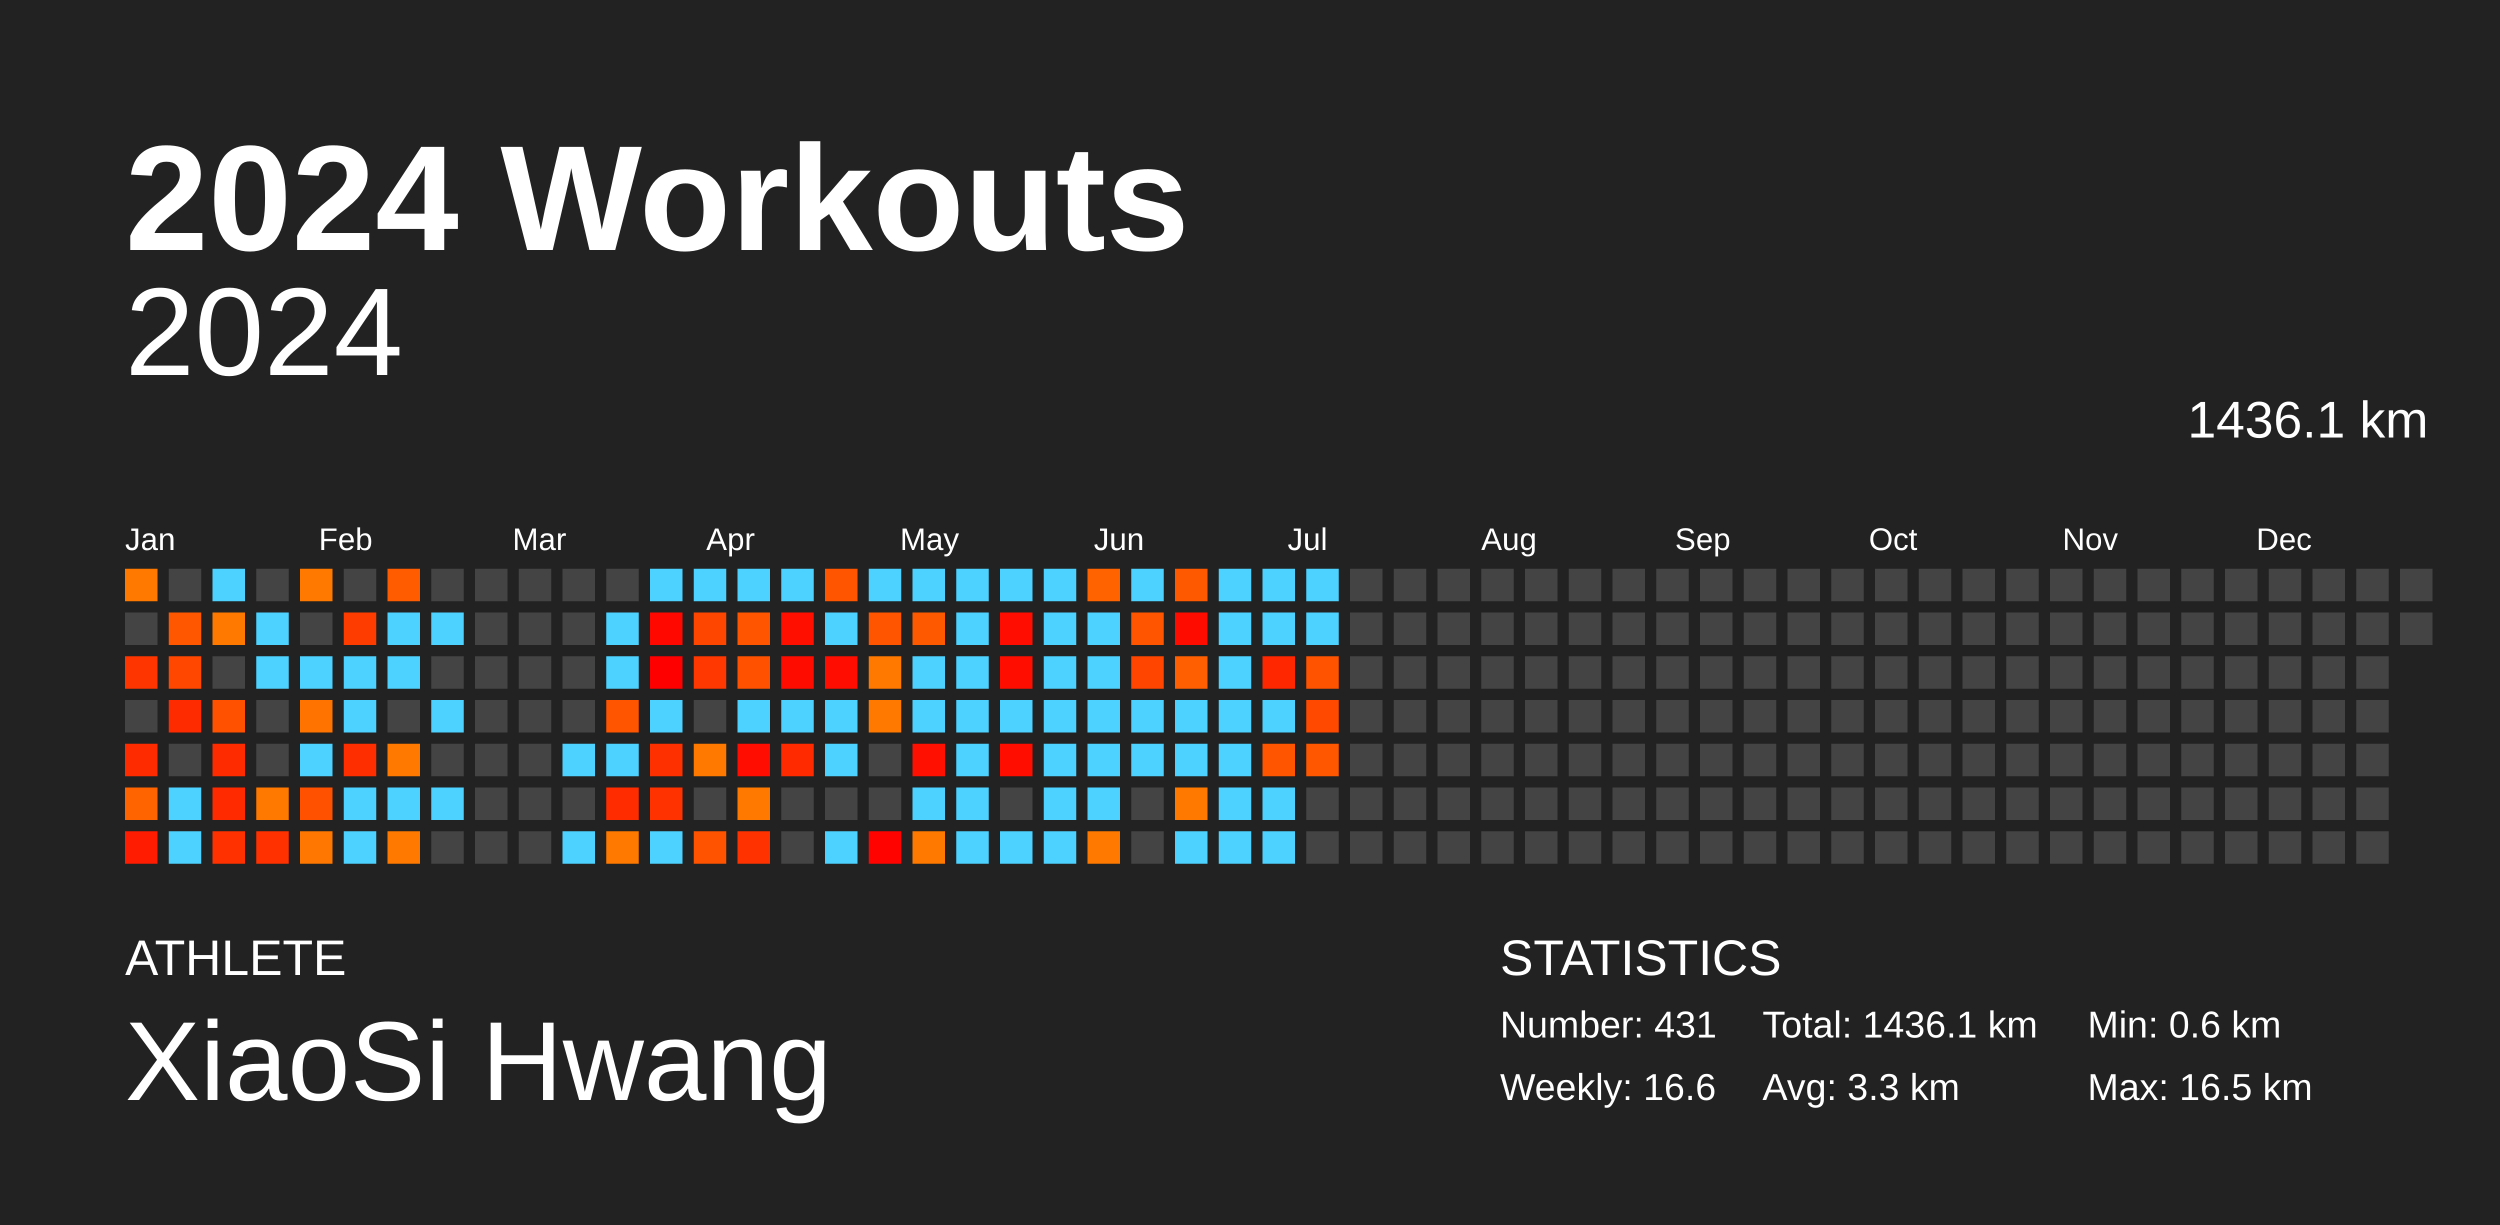
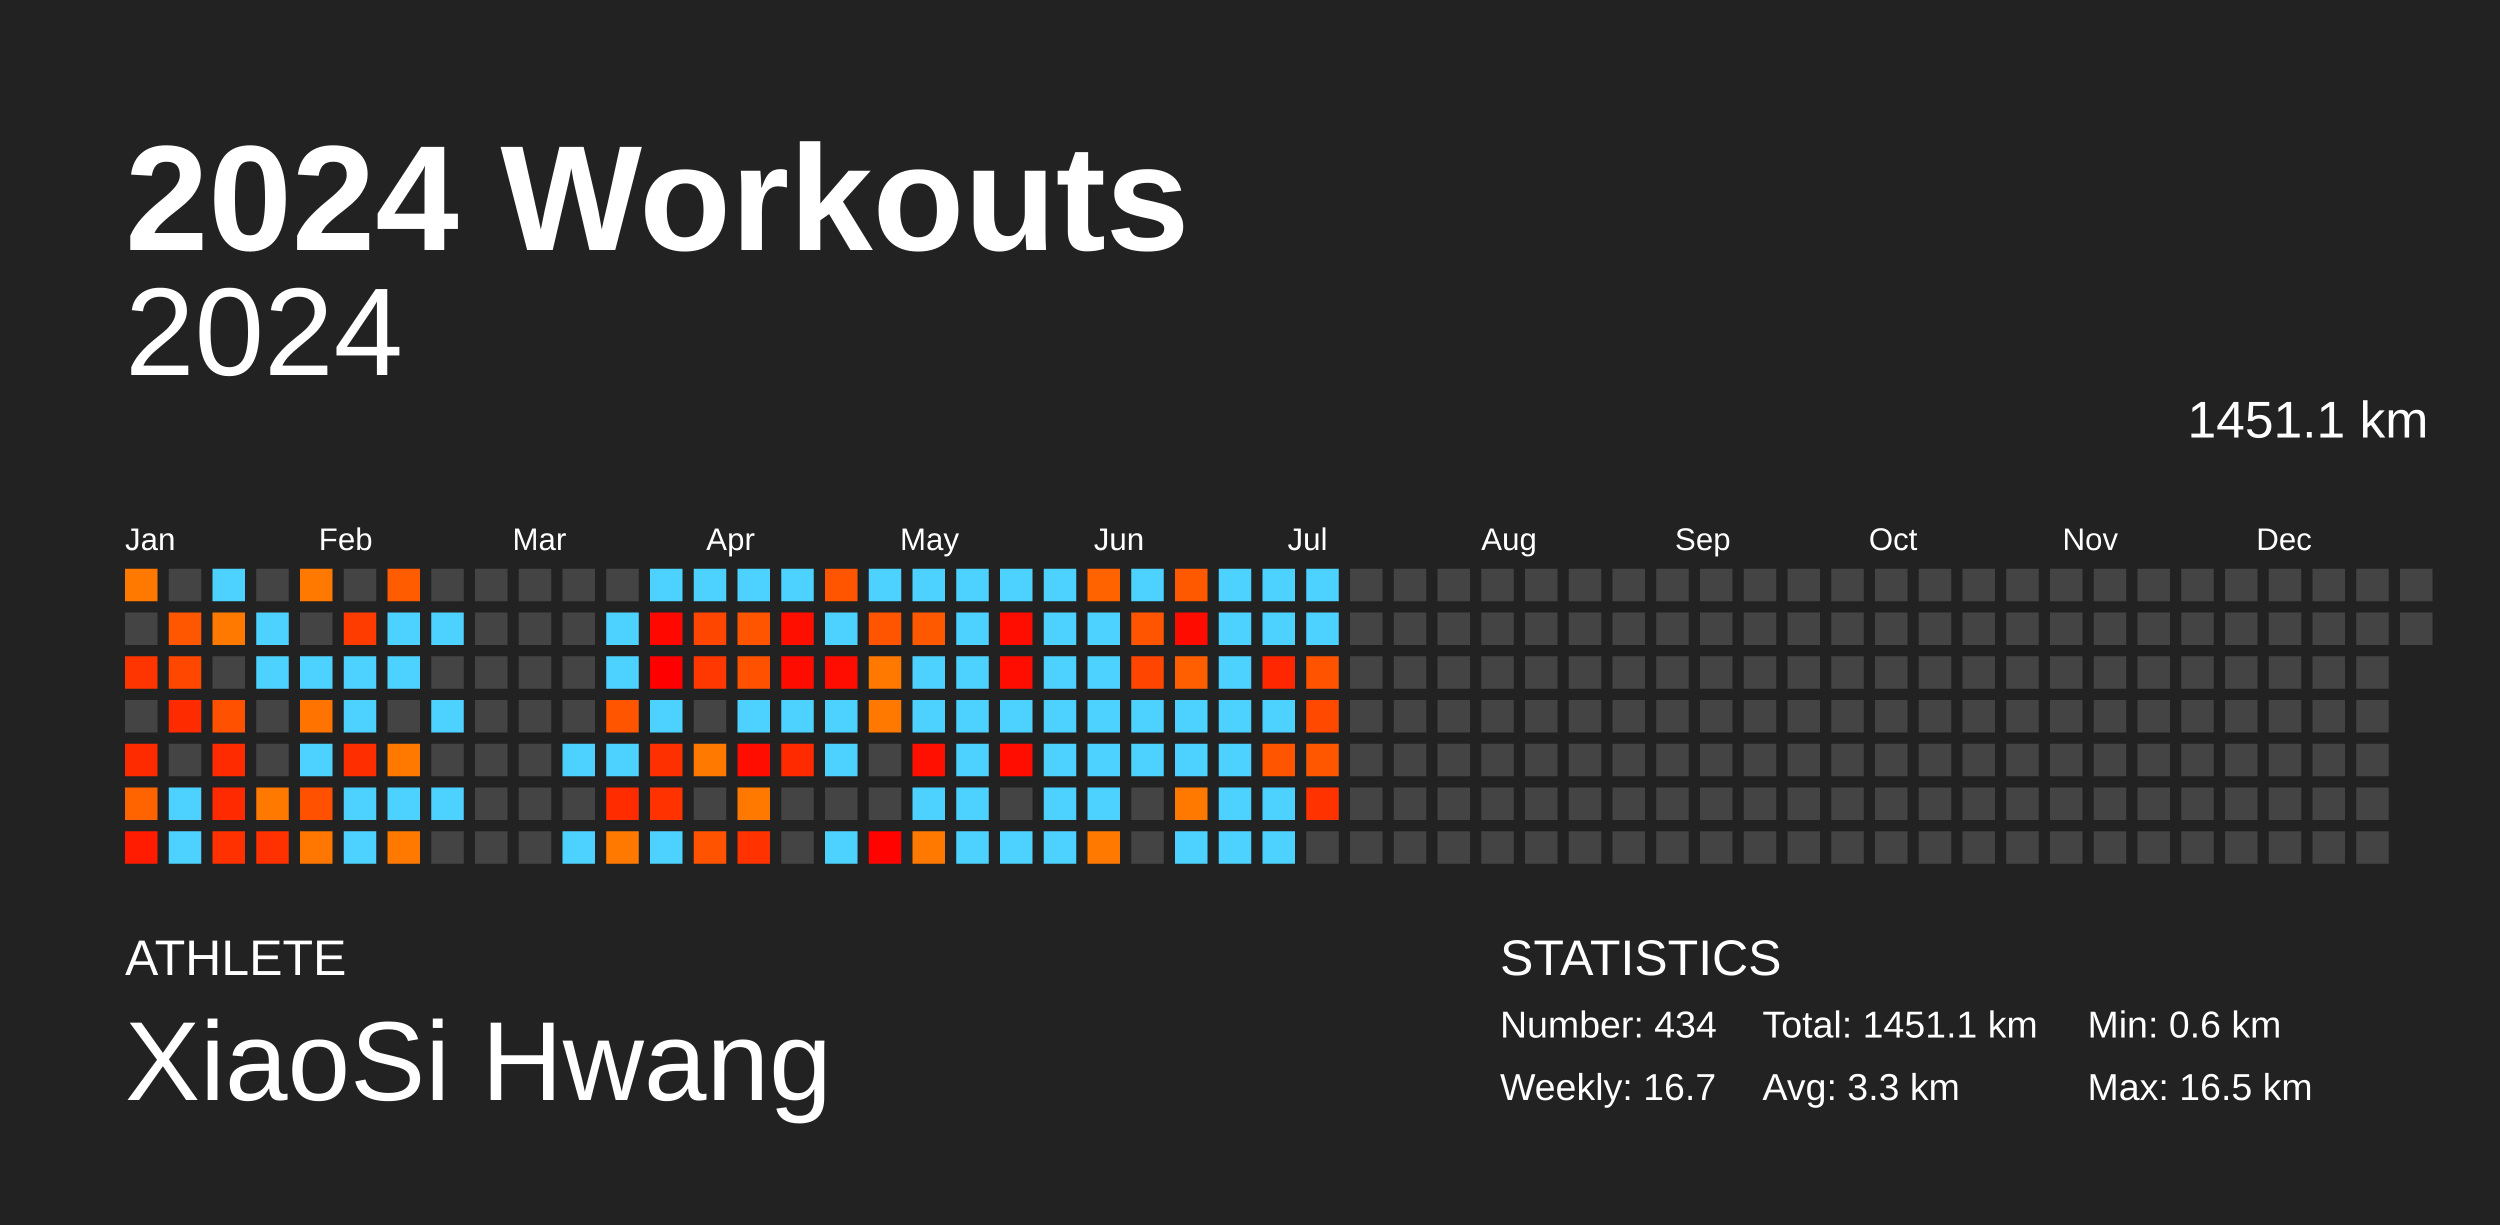
<svg xmlns="http://www.w3.org/2000/svg" baseProfile="full" height="98mm" version="1.1" viewBox="0,0,200,98" width="200mm">
  <defs />
  <rect fill="#222222" height="98" width="200" x="0" y="0" />
  <text fill="#FFFFFF" style="font-size:12px; font-family:Arial; font-weight:bold;" x="10" y="20">2024 Workouts</text>
  <text fill="#FFFFFF" style="font-size:4px; font-family:Arial" x="10" y="78">ATHLETE</text>
  <text fill="#FFFFFF" style="font-size:9px; font-family:Arial" x="10" y="88">XiaoSi Hwang</text>
  <text fill="#FFFFFF" style="font-size:4px; font-family:Arial" x="120" y="78">STATISTICS</text>
-   <text fill="#FFFFFF" style="font-size:3px; font-family:Arial" x="120" y="83">Number: 431</text>
-   <text fill="#FFFFFF" style="font-size:3px; font-family:Arial" x="120" y="88">Weekly: 16.6</text>
-   <text fill="#FFFFFF" style="font-size:3px; font-family:Arial" x="141" y="83">Total: 1436.1 km</text>
+   <text fill="#FFFFFF" style="font-size:3px; font-family:Arial" x="120" y="83">Number: 434</text>
+   <text fill="#FFFFFF" style="font-size:3px; font-family:Arial" x="120" y="88">Weekly: 16.7</text>
+   <text fill="#FFFFFF" style="font-size:3px; font-family:Arial" x="141" y="83">Total: 1451.1 km</text>
  <text fill="#FFFFFF" style="font-size:3px; font-family:Arial" x="141" y="88">Avg: 3.3 km</text>
  <text fill="#FFFFFF" style="font-size:3px; font-family:Arial" x="167" y="83">Min: 0.6 km</text>
  <text fill="#FFFFFF" style="font-size:3px; font-family:Arial" x="167" y="88">Max: 16.5 km</text>
  <text alignment-baseline="hanging" fill="#FFFFFF" style="font-size:10.0px; font-family:Arial;" x="10" y="30">2024</text>
-   <text alignment-baseline="hanging" fill="#FFFFFF" style="font-size:4.125px; font-family:Arial;" x="175" y="35">1436.1 km</text>
+   <text alignment-baseline="hanging" fill="#FFFFFF" style="font-size:4.125px; font-family:Arial;" x="175" y="35">1451.1 km</text>
  <text fill="#FFFFFF" style="font-size:2.5px; font-family:Arial" x="10.0" y="44">Jan</text>
  <text fill="#FFFFFF" style="font-size:2.5px; font-family:Arial" x="25.5" y="44">Feb</text>
  <text fill="#FFFFFF" style="font-size:2.5px; font-family:Arial" x="41.0" y="44">Mar</text>
  <text fill="#FFFFFF" style="font-size:2.5px; font-family:Arial" x="56.5" y="44">Apr</text>
  <text fill="#FFFFFF" style="font-size:2.5px; font-family:Arial" x="72.0" y="44">May</text>
  <text fill="#FFFFFF" style="font-size:2.5px; font-family:Arial" x="87.5" y="44">Jun</text>
  <text fill="#FFFFFF" style="font-size:2.5px; font-family:Arial" x="103.0" y="44">Jul</text>
  <text fill="#FFFFFF" style="font-size:2.5px; font-family:Arial" x="118.5" y="44">Aug</text>
  <text fill="#FFFFFF" style="font-size:2.5px; font-family:Arial" x="134.0" y="44">Sep</text>
  <text fill="#FFFFFF" style="font-size:2.5px; font-family:Arial" x="149.5" y="44">Oct</text>
  <text fill="#FFFFFF" style="font-size:2.5px; font-family:Arial" x="165.0" y="44">Nov</text>
  <text fill="#FFFFFF" style="font-size:2.5px; font-family:Arial" x="180.5" y="44">Dec</text>
  <rect fill="#ff7900" height="2.6" width="2.6" x="10.0" y="45.5" />
  <rect fill="#444444" height="2.6" width="2.6" x="10.0" y="49.0" />
  <rect fill="#ff3500" height="2.6" width="2.6" x="10.0" y="52.5" />
  <rect fill="#444444" height="2.6" width="2.6" x="10.0" y="56.0" />
  <rect fill="#ff2b00" height="2.6" width="2.6" x="10.0" y="59.5" />
  <rect fill="#ff6400" height="2.6" width="2.6" x="10.0" y="63.0" />
  <rect fill="#ff1c00" height="2.6" width="2.6" x="10.0" y="66.5" />
  <rect fill="#444444" height="2.6" width="2.6" x="13.5" y="45.5" />
  <rect fill="#ff5600" height="2.6" width="2.6" x="13.5" y="49.0" />
  <rect fill="#ff4700" height="2.6" width="2.6" x="13.5" y="52.5" />
  <rect fill="#ff2b00" height="2.6" width="2.6" x="13.5" y="56.0" />
  <rect fill="#444444" height="2.6" width="2.6" x="13.5" y="59.5" />
  <rect fill="#4dd2ff" height="2.6" width="2.6" x="13.5" y="63.0" />
  <rect fill="#4dd2ff" height="2.6" width="2.6" x="13.5" y="66.5" />
  <rect fill="#4dd2ff" height="2.6" width="2.6" x="17.0" y="45.5" />
  <rect fill="#ff7900" height="2.6" width="2.6" x="17.0" y="49.0" />
  <rect fill="#444444" height="2.6" width="2.6" x="17.0" y="52.5" />
  <rect fill="#ff5100" height="2.6" width="2.6" x="17.0" y="56.0" />
  <rect fill="#ff2b00" height="2.6" width="2.6" x="17.0" y="59.5" />
  <rect fill="#ff2a00" height="2.6" width="2.6" x="17.0" y="63.0" />
  <rect fill="#ff3100" height="2.6" width="2.6" x="17.0" y="66.5" />
  <rect fill="#444444" height="2.6" width="2.6" x="20.5" y="45.5" />
  <rect fill="#4dd2ff" height="2.6" width="2.6" x="20.5" y="49.0" />
  <rect fill="#4dd2ff" height="2.6" width="2.6" x="20.5" y="52.5" />
  <rect fill="#444444" height="2.6" width="2.6" x="20.5" y="56.0" />
  <rect fill="#444444" height="2.6" width="2.6" x="20.5" y="59.5" />
  <rect fill="#ff7800" height="2.6" width="2.6" x="20.5" y="63.0" />
  <rect fill="#ff3100" height="2.6" width="2.6" x="20.5" y="66.5" />
  <rect fill="#ff7900" height="2.6" width="2.6" x="24.0" y="45.5" />
  <rect fill="#444444" height="2.6" width="2.6" x="24.0" y="49.0" />
  <rect fill="#4dd2ff" height="2.6" width="2.6" x="24.0" y="52.5" />
  <rect fill="#ff7300" height="2.6" width="2.6" x="24.0" y="56.0" />
  <rect fill="#4dd2ff" height="2.6" width="2.6" x="24.0" y="59.5" />
  <rect fill="#ff5100" height="2.6" width="2.6" x="24.0" y="63.0" />
  <rect fill="#ff7700" height="2.6" width="2.6" x="24.0" y="66.5" />
  <rect fill="#444444" height="2.6" width="2.6" x="27.5" y="45.5" />
  <rect fill="#ff3c00" height="2.6" width="2.6" x="27.5" y="49.0" />
  <rect fill="#4dd2ff" height="2.6" width="2.6" x="27.5" y="52.5" />
  <rect fill="#4dd2ff" height="2.6" width="2.6" x="27.5" y="56.0" />
  <rect fill="#ff2e00" height="2.6" width="2.6" x="27.5" y="59.5" />
  <rect fill="#4dd2ff" height="2.6" width="2.6" x="27.5" y="63.0" />
  <rect fill="#4dd2ff" height="2.6" width="2.6" x="27.5" y="66.5" />
  <rect fill="#ff5c00" height="2.6" width="2.6" x="31.0" y="45.5" />
  <rect fill="#4dd2ff" height="2.6" width="2.6" x="31.0" y="49.0" />
  <rect fill="#4dd2ff" height="2.6" width="2.6" x="31.0" y="52.5" />
  <rect fill="#444444" height="2.6" width="2.6" x="31.0" y="56.0" />
  <rect fill="#ff7900" height="2.6" width="2.6" x="31.0" y="59.5" />
  <rect fill="#4dd2ff" height="2.6" width="2.6" x="31.0" y="63.0" />
  <rect fill="#ff7900" height="2.6" width="2.6" x="31.0" y="66.5" />
  <rect fill="#444444" height="2.6" width="2.6" x="34.5" y="45.5" />
  <rect fill="#4dd2ff" height="2.6" width="2.6" x="34.5" y="49.0" />
  <rect fill="#444444" height="2.6" width="2.6" x="34.5" y="52.5" />
  <rect fill="#4dd2ff" height="2.6" width="2.6" x="34.5" y="56.0" />
  <rect fill="#444444" height="2.6" width="2.6" x="34.5" y="59.5" />
  <rect fill="#4dd2ff" height="2.6" width="2.6" x="34.5" y="63.0" />
  <rect fill="#444444" height="2.6" width="2.6" x="34.5" y="66.5" />
  <rect fill="#444444" height="2.6" width="2.6" x="38.0" y="45.5" />
  <rect fill="#444444" height="2.6" width="2.6" x="38.0" y="49.0" />
  <rect fill="#444444" height="2.6" width="2.6" x="38.0" y="52.5" />
  <rect fill="#444444" height="2.6" width="2.6" x="38.0" y="56.0" />
  <rect fill="#444444" height="2.6" width="2.6" x="38.0" y="59.5" />
  <rect fill="#444444" height="2.6" width="2.6" x="38.0" y="63.0" />
  <rect fill="#444444" height="2.6" width="2.6" x="38.0" y="66.5" />
  <rect fill="#444444" height="2.6" width="2.6" x="41.5" y="45.5" />
  <rect fill="#444444" height="2.6" width="2.6" x="41.5" y="49.0" />
  <rect fill="#444444" height="2.6" width="2.6" x="41.5" y="52.5" />
  <rect fill="#444444" height="2.6" width="2.6" x="41.5" y="56.0" />
  <rect fill="#444444" height="2.6" width="2.6" x="41.5" y="59.5" />
  <rect fill="#444444" height="2.6" width="2.6" x="41.5" y="63.0" />
  <rect fill="#444444" height="2.6" width="2.6" x="41.5" y="66.5" />
  <rect fill="#444444" height="2.6" width="2.6" x="45.0" y="45.5" />
  <rect fill="#444444" height="2.6" width="2.6" x="45.0" y="49.0" />
  <rect fill="#444444" height="2.6" width="2.6" x="45.0" y="52.5" />
  <rect fill="#444444" height="2.6" width="2.6" x="45.0" y="56.0" />
  <rect fill="#4dd2ff" height="2.6" width="2.6" x="45.0" y="59.5" />
  <rect fill="#444444" height="2.6" width="2.6" x="45.0" y="63.0" />
  <rect fill="#4dd2ff" height="2.6" width="2.6" x="45.0" y="66.5" />
  <rect fill="#444444" height="2.6" width="2.6" x="48.5" y="45.5" />
  <rect fill="#4dd2ff" height="2.6" width="2.6" x="48.5" y="49.0" />
  <rect fill="#4dd2ff" height="2.6" width="2.6" x="48.5" y="52.5" />
  <rect fill="#ff5400" height="2.6" width="2.6" x="48.5" y="56.0" />
  <rect fill="#4dd2ff" height="2.6" width="2.6" x="48.5" y="59.5" />
  <rect fill="#ff2c00" height="2.6" width="2.6" x="48.5" y="63.0" />
  <rect fill="#ff7900" height="2.6" width="2.6" x="48.5" y="66.5" />
  <rect fill="#4dd2ff" height="2.6" width="2.6" x="52.0" y="45.5" />
  <rect fill="#ff0800" height="2.6" width="2.6" x="52.0" y="49.0" />
  <rect fill="#ff0000" height="2.6" width="2.6" x="52.0" y="52.5" />
  <rect fill="#4dd2ff" height="2.6" width="2.6" x="52.0" y="56.0" />
  <rect fill="#ff3000" height="2.6" width="2.6" x="52.0" y="59.5" />
  <rect fill="#ff3200" height="2.6" width="2.6" x="52.0" y="63.0" />
  <rect fill="#4dd2ff" height="2.6" width="2.6" x="52.0" y="66.5" />
  <rect fill="#4dd2ff" height="2.6" width="2.6" x="55.5" y="45.5" />
  <rect fill="#ff4600" height="2.6" width="2.6" x="55.5" y="49.0" />
  <rect fill="#ff3700" height="2.6" width="2.6" x="55.5" y="52.5" />
  <rect fill="#444444" height="2.6" width="2.6" x="55.5" y="56.0" />
  <rect fill="#ff7900" height="2.6" width="2.6" x="55.5" y="59.5" />
  <rect fill="#444444" height="2.6" width="2.6" x="55.5" y="63.0" />
  <rect fill="#ff5300" height="2.6" width="2.6" x="55.5" y="66.5" />
  <rect fill="#4dd2ff" height="2.6" width="2.6" x="59.0" y="45.5" />
  <rect fill="#ff5400" height="2.6" width="2.6" x="59.0" y="49.0" />
  <rect fill="#ff5100" height="2.6" width="2.6" x="59.0" y="52.5" />
  <rect fill="#4dd2ff" height="2.6" width="2.6" x="59.0" y="56.0" />
  <rect fill="#ff0d00" height="2.6" width="2.6" x="59.0" y="59.5" />
  <rect fill="#ff7900" height="2.6" width="2.6" x="59.0" y="63.0" />
  <rect fill="#ff3200" height="2.6" width="2.6" x="59.0" y="66.5" />
  <rect fill="#4dd2ff" height="2.6" width="2.6" x="62.5" y="45.5" />
  <rect fill="#ff0f00" height="2.6" width="2.6" x="62.5" y="49.0" />
  <rect fill="#ff0c00" height="2.6" width="2.6" x="62.5" y="52.5" />
  <rect fill="#4dd2ff" height="2.6" width="2.6" x="62.5" y="56.0" />
  <rect fill="#ff2a00" height="2.6" width="2.6" x="62.5" y="59.5" />
  <rect fill="#444444" height="2.6" width="2.6" x="62.5" y="63.0" />
  <rect fill="#444444" height="2.6" width="2.6" x="62.5" y="66.5" />
  <rect fill="#ff5500" height="2.6" width="2.6" x="66.0" y="45.5" />
  <rect fill="#4dd2ff" height="2.6" width="2.6" x="66.0" y="49.0" />
  <rect fill="#ff0d00" height="2.6" width="2.6" x="66.0" y="52.5" />
  <rect fill="#4dd2ff" height="2.6" width="2.6" x="66.0" y="56.0" />
  <rect fill="#4dd2ff" height="2.6" width="2.6" x="66.0" y="59.5" />
  <rect fill="#444444" height="2.6" width="2.6" x="66.0" y="63.0" />
  <rect fill="#4dd2ff" height="2.6" width="2.6" x="66.0" y="66.5" />
  <rect fill="#4dd2ff" height="2.6" width="2.6" x="69.5" y="45.5" />
  <rect fill="#ff5400" height="2.6" width="2.6" x="69.5" y="49.0" />
  <rect fill="#ff7800" height="2.6" width="2.6" x="69.5" y="52.5" />
  <rect fill="#ff7900" height="2.6" width="2.6" x="69.5" y="56.0" />
  <rect fill="#444444" height="2.6" width="2.6" x="69.5" y="59.5" />
  <rect fill="#444444" height="2.6" width="2.6" x="69.5" y="63.0" />
  <rect fill="#ff0300" height="2.6" width="2.6" x="69.5" y="66.5" />
  <rect fill="#4dd2ff" height="2.6" width="2.6" x="73.0" y="45.5" />
  <rect fill="#ff5900" height="2.6" width="2.6" x="73.0" y="49.0" />
  <rect fill="#4dd2ff" height="2.6" width="2.6" x="73.0" y="52.5" />
  <rect fill="#4dd2ff" height="2.6" width="2.6" x="73.0" y="56.0" />
  <rect fill="#ff1000" height="2.6" width="2.6" x="73.0" y="59.5" />
  <rect fill="#4dd2ff" height="2.6" width="2.6" x="73.0" y="63.0" />
  <rect fill="#ff7900" height="2.6" width="2.6" x="73.0" y="66.5" />
  <rect fill="#4dd2ff" height="2.6" width="2.6" x="76.5" y="45.5" />
  <rect fill="#4dd2ff" height="2.6" width="2.6" x="76.5" y="49.0" />
  <rect fill="#4dd2ff" height="2.6" width="2.6" x="76.5" y="52.5" />
  <rect fill="#4dd2ff" height="2.6" width="2.6" x="76.5" y="56.0" />
  <rect fill="#4dd2ff" height="2.6" width="2.6" x="76.5" y="59.5" />
  <rect fill="#4dd2ff" height="2.6" width="2.6" x="76.5" y="63.0" />
  <rect fill="#4dd2ff" height="2.6" width="2.6" x="76.5" y="66.5" />
  <rect fill="#4dd2ff" height="2.6" width="2.6" x="80.0" y="45.5" />
  <rect fill="#ff0d00" height="2.6" width="2.6" x="80.0" y="49.0" />
  <rect fill="#ff0e00" height="2.6" width="2.6" x="80.0" y="52.5" />
  <rect fill="#4dd2ff" height="2.6" width="2.6" x="80.0" y="56.0" />
  <rect fill="#ff0e00" height="2.6" width="2.6" x="80.0" y="59.5" />
  <rect fill="#444444" height="2.6" width="2.6" x="80.0" y="63.0" />
  <rect fill="#4dd2ff" height="2.6" width="2.6" x="80.0" y="66.5" />
  <rect fill="#4dd2ff" height="2.6" width="2.6" x="83.5" y="45.5" />
  <rect fill="#4dd2ff" height="2.6" width="2.6" x="83.5" y="49.0" />
  <rect fill="#4dd2ff" height="2.6" width="2.6" x="83.5" y="52.5" />
  <rect fill="#4dd2ff" height="2.6" width="2.6" x="83.5" y="56.0" />
  <rect fill="#4dd2ff" height="2.6" width="2.6" x="83.5" y="59.5" />
  <rect fill="#4dd2ff" height="2.6" width="2.6" x="83.5" y="63.0" />
  <rect fill="#4dd2ff" height="2.6" width="2.6" x="83.5" y="66.5" />
  <rect fill="#ff6300" height="2.6" width="2.6" x="87.0" y="45.5" />
  <rect fill="#4dd2ff" height="2.6" width="2.6" x="87.0" y="49.0" />
  <rect fill="#4dd2ff" height="2.6" width="2.6" x="87.0" y="52.5" />
  <rect fill="#4dd2ff" height="2.6" width="2.6" x="87.0" y="56.0" />
  <rect fill="#4dd2ff" height="2.6" width="2.6" x="87.0" y="59.5" />
  <rect fill="#4dd2ff" height="2.6" width="2.6" x="87.0" y="63.0" />
  <rect fill="#ff7900" height="2.6" width="2.6" x="87.0" y="66.5" />
  <rect fill="#4dd2ff" height="2.6" width="2.6" x="90.5" y="45.5" />
  <rect fill="#ff5500" height="2.6" width="2.6" x="90.5" y="49.0" />
  <rect fill="#ff4500" height="2.6" width="2.6" x="90.5" y="52.5" />
  <rect fill="#4dd2ff" height="2.6" width="2.6" x="90.5" y="56.0" />
  <rect fill="#4dd2ff" height="2.6" width="2.6" x="90.5" y="59.5" />
  <rect fill="#444444" height="2.6" width="2.6" x="90.5" y="63.0" />
  <rect fill="#444444" height="2.6" width="2.6" x="90.5" y="66.5" />
  <rect fill="#ff5900" height="2.6" width="2.6" x="94.0" y="45.5" />
  <rect fill="#ff0c00" height="2.6" width="2.6" x="94.0" y="49.0" />
  <rect fill="#ff5f00" height="2.6" width="2.6" x="94.0" y="52.5" />
  <rect fill="#4dd2ff" height="2.6" width="2.6" x="94.0" y="56.0" />
  <rect fill="#4dd2ff" height="2.6" width="2.6" x="94.0" y="59.5" />
  <rect fill="#ff7900" height="2.6" width="2.6" x="94.0" y="63.0" />
  <rect fill="#4dd2ff" height="2.6" width="2.6" x="94.0" y="66.5" />
  <rect fill="#4dd2ff" height="2.6" width="2.6" x="97.5" y="45.5" />
  <rect fill="#4dd2ff" height="2.6" width="2.6" x="97.5" y="49.0" />
  <rect fill="#4dd2ff" height="2.6" width="2.6" x="97.5" y="52.5" />
  <rect fill="#4dd2ff" height="2.6" width="2.6" x="97.5" y="56.0" />
  <rect fill="#4dd2ff" height="2.6" width="2.6" x="97.5" y="59.5" />
  <rect fill="#4dd2ff" height="2.6" width="2.6" x="97.5" y="63.0" />
  <rect fill="#4dd2ff" height="2.6" width="2.6" x="97.5" y="66.5" />
  <rect fill="#4dd2ff" height="2.6" width="2.6" x="101.0" y="45.5" />
  <rect fill="#4dd2ff" height="2.6" width="2.6" x="101.0" y="49.0" />
  <rect fill="#ff2700" height="2.6" width="2.6" x="101.0" y="52.5" />
  <rect fill="#4dd2ff" height="2.6" width="2.6" x="101.0" y="56.0" />
  <rect fill="#ff5400" height="2.6" width="2.6" x="101.0" y="59.5" />
  <rect fill="#4dd2ff" height="2.6" width="2.6" x="101.0" y="63.0" />
  <rect fill="#4dd2ff" height="2.6" width="2.6" x="101.0" y="66.5" />
  <rect fill="#4dd2ff" height="2.6" width="2.6" x="104.5" y="45.5" />
  <rect fill="#4dd2ff" height="2.6" width="2.6" x="104.5" y="49.0" />
  <rect fill="#ff5300" height="2.6" width="2.6" x="104.5" y="52.5" />
  <rect fill="#ff4900" height="2.6" width="2.6" x="104.5" y="56.0" />
  <rect fill="#ff5700" height="2.6" width="2.6" x="104.5" y="59.5" />
-   <rect fill="#444444" height="2.6" width="2.6" x="104.5" y="63.0" />
+   <rect fill="#ff3200" height="2.6" width="2.6" x="104.5" y="63.0" />
  <rect fill="#444444" height="2.6" width="2.6" x="104.5" y="66.5" />
  <rect fill="#444444" height="2.6" width="2.6" x="108.0" y="45.5" />
  <rect fill="#444444" height="2.6" width="2.6" x="108.0" y="49.0" />
  <rect fill="#444444" height="2.6" width="2.6" x="108.0" y="52.5" />
  <rect fill="#444444" height="2.6" width="2.6" x="108.0" y="56.0" />
  <rect fill="#444444" height="2.6" width="2.6" x="108.0" y="59.5" />
  <rect fill="#444444" height="2.6" width="2.6" x="108.0" y="63.0" />
  <rect fill="#444444" height="2.6" width="2.6" x="108.0" y="66.5" />
  <rect fill="#444444" height="2.6" width="2.6" x="111.5" y="45.5" />
  <rect fill="#444444" height="2.6" width="2.6" x="111.5" y="49.0" />
  <rect fill="#444444" height="2.6" width="2.6" x="111.5" y="52.5" />
  <rect fill="#444444" height="2.6" width="2.6" x="111.5" y="56.0" />
  <rect fill="#444444" height="2.6" width="2.6" x="111.5" y="59.5" />
  <rect fill="#444444" height="2.6" width="2.6" x="111.5" y="63.0" />
  <rect fill="#444444" height="2.6" width="2.6" x="111.5" y="66.5" />
  <rect fill="#444444" height="2.6" width="2.6" x="115.0" y="45.5" />
  <rect fill="#444444" height="2.6" width="2.6" x="115.0" y="49.0" />
  <rect fill="#444444" height="2.6" width="2.6" x="115.0" y="52.5" />
  <rect fill="#444444" height="2.6" width="2.6" x="115.0" y="56.0" />
  <rect fill="#444444" height="2.6" width="2.6" x="115.0" y="59.5" />
  <rect fill="#444444" height="2.6" width="2.6" x="115.0" y="63.0" />
  <rect fill="#444444" height="2.6" width="2.6" x="115.0" y="66.5" />
  <rect fill="#444444" height="2.6" width="2.6" x="118.5" y="45.5" />
  <rect fill="#444444" height="2.6" width="2.6" x="118.5" y="49.0" />
  <rect fill="#444444" height="2.6" width="2.6" x="118.5" y="52.5" />
  <rect fill="#444444" height="2.6" width="2.6" x="118.5" y="56.0" />
  <rect fill="#444444" height="2.6" width="2.6" x="118.5" y="59.5" />
  <rect fill="#444444" height="2.6" width="2.6" x="118.5" y="63.0" />
  <rect fill="#444444" height="2.6" width="2.6" x="118.5" y="66.5" />
  <rect fill="#444444" height="2.6" width="2.6" x="122.0" y="45.5" />
  <rect fill="#444444" height="2.6" width="2.6" x="122.0" y="49.0" />
  <rect fill="#444444" height="2.6" width="2.6" x="122.0" y="52.5" />
  <rect fill="#444444" height="2.6" width="2.6" x="122.0" y="56.0" />
  <rect fill="#444444" height="2.6" width="2.6" x="122.0" y="59.5" />
  <rect fill="#444444" height="2.6" width="2.6" x="122.0" y="63.0" />
  <rect fill="#444444" height="2.6" width="2.6" x="122.0" y="66.5" />
  <rect fill="#444444" height="2.6" width="2.6" x="125.5" y="45.5" />
  <rect fill="#444444" height="2.6" width="2.6" x="125.5" y="49.0" />
  <rect fill="#444444" height="2.6" width="2.6" x="125.5" y="52.5" />
  <rect fill="#444444" height="2.6" width="2.6" x="125.5" y="56.0" />
  <rect fill="#444444" height="2.6" width="2.6" x="125.5" y="59.5" />
  <rect fill="#444444" height="2.6" width="2.6" x="125.5" y="63.0" />
  <rect fill="#444444" height="2.6" width="2.6" x="125.5" y="66.5" />
  <rect fill="#444444" height="2.6" width="2.6" x="129.0" y="45.5" />
  <rect fill="#444444" height="2.6" width="2.6" x="129.0" y="49.0" />
  <rect fill="#444444" height="2.6" width="2.6" x="129.0" y="52.5" />
  <rect fill="#444444" height="2.6" width="2.6" x="129.0" y="56.0" />
  <rect fill="#444444" height="2.6" width="2.6" x="129.0" y="59.5" />
  <rect fill="#444444" height="2.6" width="2.6" x="129.0" y="63.0" />
  <rect fill="#444444" height="2.6" width="2.6" x="129.0" y="66.5" />
  <rect fill="#444444" height="2.6" width="2.6" x="132.5" y="45.5" />
  <rect fill="#444444" height="2.6" width="2.6" x="132.5" y="49.0" />
  <rect fill="#444444" height="2.6" width="2.6" x="132.5" y="52.5" />
  <rect fill="#444444" height="2.6" width="2.6" x="132.5" y="56.0" />
  <rect fill="#444444" height="2.6" width="2.6" x="132.5" y="59.5" />
  <rect fill="#444444" height="2.6" width="2.6" x="132.5" y="63.0" />
  <rect fill="#444444" height="2.6" width="2.6" x="132.5" y="66.5" />
  <rect fill="#444444" height="2.6" width="2.6" x="136.0" y="45.5" />
  <rect fill="#444444" height="2.6" width="2.6" x="136.0" y="49.0" />
  <rect fill="#444444" height="2.6" width="2.6" x="136.0" y="52.5" />
  <rect fill="#444444" height="2.6" width="2.6" x="136.0" y="56.0" />
  <rect fill="#444444" height="2.6" width="2.6" x="136.0" y="59.5" />
  <rect fill="#444444" height="2.6" width="2.6" x="136.0" y="63.0" />
  <rect fill="#444444" height="2.6" width="2.6" x="136.0" y="66.5" />
  <rect fill="#444444" height="2.6" width="2.6" x="139.5" y="45.5" />
  <rect fill="#444444" height="2.6" width="2.6" x="139.5" y="49.0" />
  <rect fill="#444444" height="2.6" width="2.6" x="139.5" y="52.5" />
  <rect fill="#444444" height="2.6" width="2.6" x="139.5" y="56.0" />
  <rect fill="#444444" height="2.6" width="2.6" x="139.5" y="59.5" />
  <rect fill="#444444" height="2.6" width="2.6" x="139.5" y="63.0" />
  <rect fill="#444444" height="2.6" width="2.6" x="139.5" y="66.5" />
  <rect fill="#444444" height="2.6" width="2.6" x="143.0" y="45.5" />
  <rect fill="#444444" height="2.6" width="2.6" x="143.0" y="49.0" />
  <rect fill="#444444" height="2.6" width="2.6" x="143.0" y="52.5" />
  <rect fill="#444444" height="2.6" width="2.6" x="143.0" y="56.0" />
  <rect fill="#444444" height="2.6" width="2.6" x="143.0" y="59.5" />
  <rect fill="#444444" height="2.6" width="2.6" x="143.0" y="63.0" />
  <rect fill="#444444" height="2.6" width="2.6" x="143.0" y="66.5" />
  <rect fill="#444444" height="2.6" width="2.6" x="146.5" y="45.5" />
  <rect fill="#444444" height="2.6" width="2.6" x="146.5" y="49.0" />
  <rect fill="#444444" height="2.6" width="2.6" x="146.5" y="52.5" />
  <rect fill="#444444" height="2.6" width="2.6" x="146.5" y="56.0" />
  <rect fill="#444444" height="2.6" width="2.6" x="146.5" y="59.5" />
  <rect fill="#444444" height="2.6" width="2.6" x="146.5" y="63.0" />
  <rect fill="#444444" height="2.6" width="2.6" x="146.5" y="66.5" />
  <rect fill="#444444" height="2.6" width="2.6" x="150.0" y="45.5" />
  <rect fill="#444444" height="2.6" width="2.6" x="150.0" y="49.0" />
  <rect fill="#444444" height="2.6" width="2.6" x="150.0" y="52.5" />
  <rect fill="#444444" height="2.6" width="2.6" x="150.0" y="56.0" />
  <rect fill="#444444" height="2.6" width="2.6" x="150.0" y="59.5" />
  <rect fill="#444444" height="2.6" width="2.6" x="150.0" y="63.0" />
  <rect fill="#444444" height="2.6" width="2.6" x="150.0" y="66.5" />
  <rect fill="#444444" height="2.6" width="2.6" x="153.5" y="45.5" />
  <rect fill="#444444" height="2.6" width="2.6" x="153.5" y="49.0" />
  <rect fill="#444444" height="2.6" width="2.6" x="153.5" y="52.5" />
  <rect fill="#444444" height="2.6" width="2.6" x="153.5" y="56.0" />
  <rect fill="#444444" height="2.6" width="2.6" x="153.5" y="59.5" />
  <rect fill="#444444" height="2.6" width="2.6" x="153.5" y="63.0" />
  <rect fill="#444444" height="2.6" width="2.6" x="153.5" y="66.5" />
  <rect fill="#444444" height="2.6" width="2.6" x="157.0" y="45.5" />
  <rect fill="#444444" height="2.6" width="2.6" x="157.0" y="49.0" />
  <rect fill="#444444" height="2.6" width="2.6" x="157.0" y="52.5" />
  <rect fill="#444444" height="2.6" width="2.6" x="157.0" y="56.0" />
  <rect fill="#444444" height="2.6" width="2.6" x="157.0" y="59.5" />
  <rect fill="#444444" height="2.6" width="2.6" x="157.0" y="63.0" />
  <rect fill="#444444" height="2.6" width="2.6" x="157.0" y="66.5" />
  <rect fill="#444444" height="2.6" width="2.6" x="160.5" y="45.5" />
  <rect fill="#444444" height="2.6" width="2.6" x="160.5" y="49.0" />
  <rect fill="#444444" height="2.6" width="2.6" x="160.5" y="52.5" />
  <rect fill="#444444" height="2.6" width="2.6" x="160.5" y="56.0" />
  <rect fill="#444444" height="2.6" width="2.6" x="160.5" y="59.5" />
  <rect fill="#444444" height="2.6" width="2.6" x="160.5" y="63.0" />
  <rect fill="#444444" height="2.6" width="2.6" x="160.5" y="66.5" />
  <rect fill="#444444" height="2.6" width="2.6" x="164.0" y="45.5" />
  <rect fill="#444444" height="2.6" width="2.6" x="164.0" y="49.0" />
  <rect fill="#444444" height="2.6" width="2.6" x="164.0" y="52.5" />
  <rect fill="#444444" height="2.6" width="2.6" x="164.0" y="56.0" />
  <rect fill="#444444" height="2.6" width="2.6" x="164.0" y="59.5" />
  <rect fill="#444444" height="2.6" width="2.6" x="164.0" y="63.0" />
  <rect fill="#444444" height="2.6" width="2.6" x="164.0" y="66.5" />
  <rect fill="#444444" height="2.6" width="2.6" x="167.5" y="45.5" />
  <rect fill="#444444" height="2.6" width="2.6" x="167.5" y="49.0" />
  <rect fill="#444444" height="2.6" width="2.6" x="167.5" y="52.5" />
  <rect fill="#444444" height="2.6" width="2.6" x="167.5" y="56.0" />
  <rect fill="#444444" height="2.6" width="2.6" x="167.5" y="59.5" />
  <rect fill="#444444" height="2.6" width="2.6" x="167.5" y="63.0" />
  <rect fill="#444444" height="2.6" width="2.6" x="167.5" y="66.5" />
  <rect fill="#444444" height="2.6" width="2.6" x="171.0" y="45.5" />
  <rect fill="#444444" height="2.6" width="2.6" x="171.0" y="49.0" />
  <rect fill="#444444" height="2.6" width="2.6" x="171.0" y="52.5" />
  <rect fill="#444444" height="2.6" width="2.6" x="171.0" y="56.0" />
  <rect fill="#444444" height="2.6" width="2.6" x="171.0" y="59.5" />
  <rect fill="#444444" height="2.6" width="2.6" x="171.0" y="63.0" />
  <rect fill="#444444" height="2.6" width="2.6" x="171.0" y="66.5" />
  <rect fill="#444444" height="2.6" width="2.6" x="174.5" y="45.5" />
  <rect fill="#444444" height="2.6" width="2.6" x="174.5" y="49.0" />
  <rect fill="#444444" height="2.6" width="2.6" x="174.5" y="52.5" />
  <rect fill="#444444" height="2.6" width="2.6" x="174.5" y="56.0" />
  <rect fill="#444444" height="2.6" width="2.6" x="174.5" y="59.5" />
  <rect fill="#444444" height="2.6" width="2.6" x="174.5" y="63.0" />
  <rect fill="#444444" height="2.6" width="2.6" x="174.5" y="66.5" />
  <rect fill="#444444" height="2.6" width="2.6" x="178.0" y="45.5" />
  <rect fill="#444444" height="2.6" width="2.6" x="178.0" y="49.0" />
  <rect fill="#444444" height="2.6" width="2.6" x="178.0" y="52.5" />
  <rect fill="#444444" height="2.6" width="2.6" x="178.0" y="56.0" />
  <rect fill="#444444" height="2.6" width="2.6" x="178.0" y="59.5" />
  <rect fill="#444444" height="2.6" width="2.6" x="178.0" y="63.0" />
  <rect fill="#444444" height="2.6" width="2.6" x="178.0" y="66.5" />
  <rect fill="#444444" height="2.6" width="2.6" x="181.5" y="45.5" />
  <rect fill="#444444" height="2.6" width="2.6" x="181.5" y="49.0" />
  <rect fill="#444444" height="2.6" width="2.6" x="181.5" y="52.5" />
  <rect fill="#444444" height="2.6" width="2.6" x="181.5" y="56.0" />
  <rect fill="#444444" height="2.6" width="2.6" x="181.5" y="59.5" />
  <rect fill="#444444" height="2.6" width="2.6" x="181.5" y="63.0" />
  <rect fill="#444444" height="2.6" width="2.6" x="181.5" y="66.5" />
  <rect fill="#444444" height="2.6" width="2.6" x="185.0" y="45.5" />
  <rect fill="#444444" height="2.6" width="2.6" x="185.0" y="49.0" />
  <rect fill="#444444" height="2.6" width="2.6" x="185.0" y="52.5" />
  <rect fill="#444444" height="2.6" width="2.6" x="185.0" y="56.0" />
  <rect fill="#444444" height="2.6" width="2.6" x="185.0" y="59.5" />
  <rect fill="#444444" height="2.6" width="2.6" x="185.0" y="63.0" />
  <rect fill="#444444" height="2.6" width="2.6" x="185.0" y="66.5" />
  <rect fill="#444444" height="2.6" width="2.6" x="188.5" y="45.5" />
  <rect fill="#444444" height="2.6" width="2.6" x="188.5" y="49.0" />
  <rect fill="#444444" height="2.6" width="2.6" x="188.5" y="52.5" />
  <rect fill="#444444" height="2.6" width="2.6" x="188.5" y="56.0" />
  <rect fill="#444444" height="2.6" width="2.6" x="188.5" y="59.5" />
  <rect fill="#444444" height="2.6" width="2.6" x="188.5" y="63.0" />
  <rect fill="#444444" height="2.6" width="2.6" x="188.5" y="66.5" />
  <rect fill="#444444" height="2.6" width="2.6" x="192.0" y="45.5" />
  <rect fill="#444444" height="2.6" width="2.6" x="192.0" y="49.0" />
</svg>
